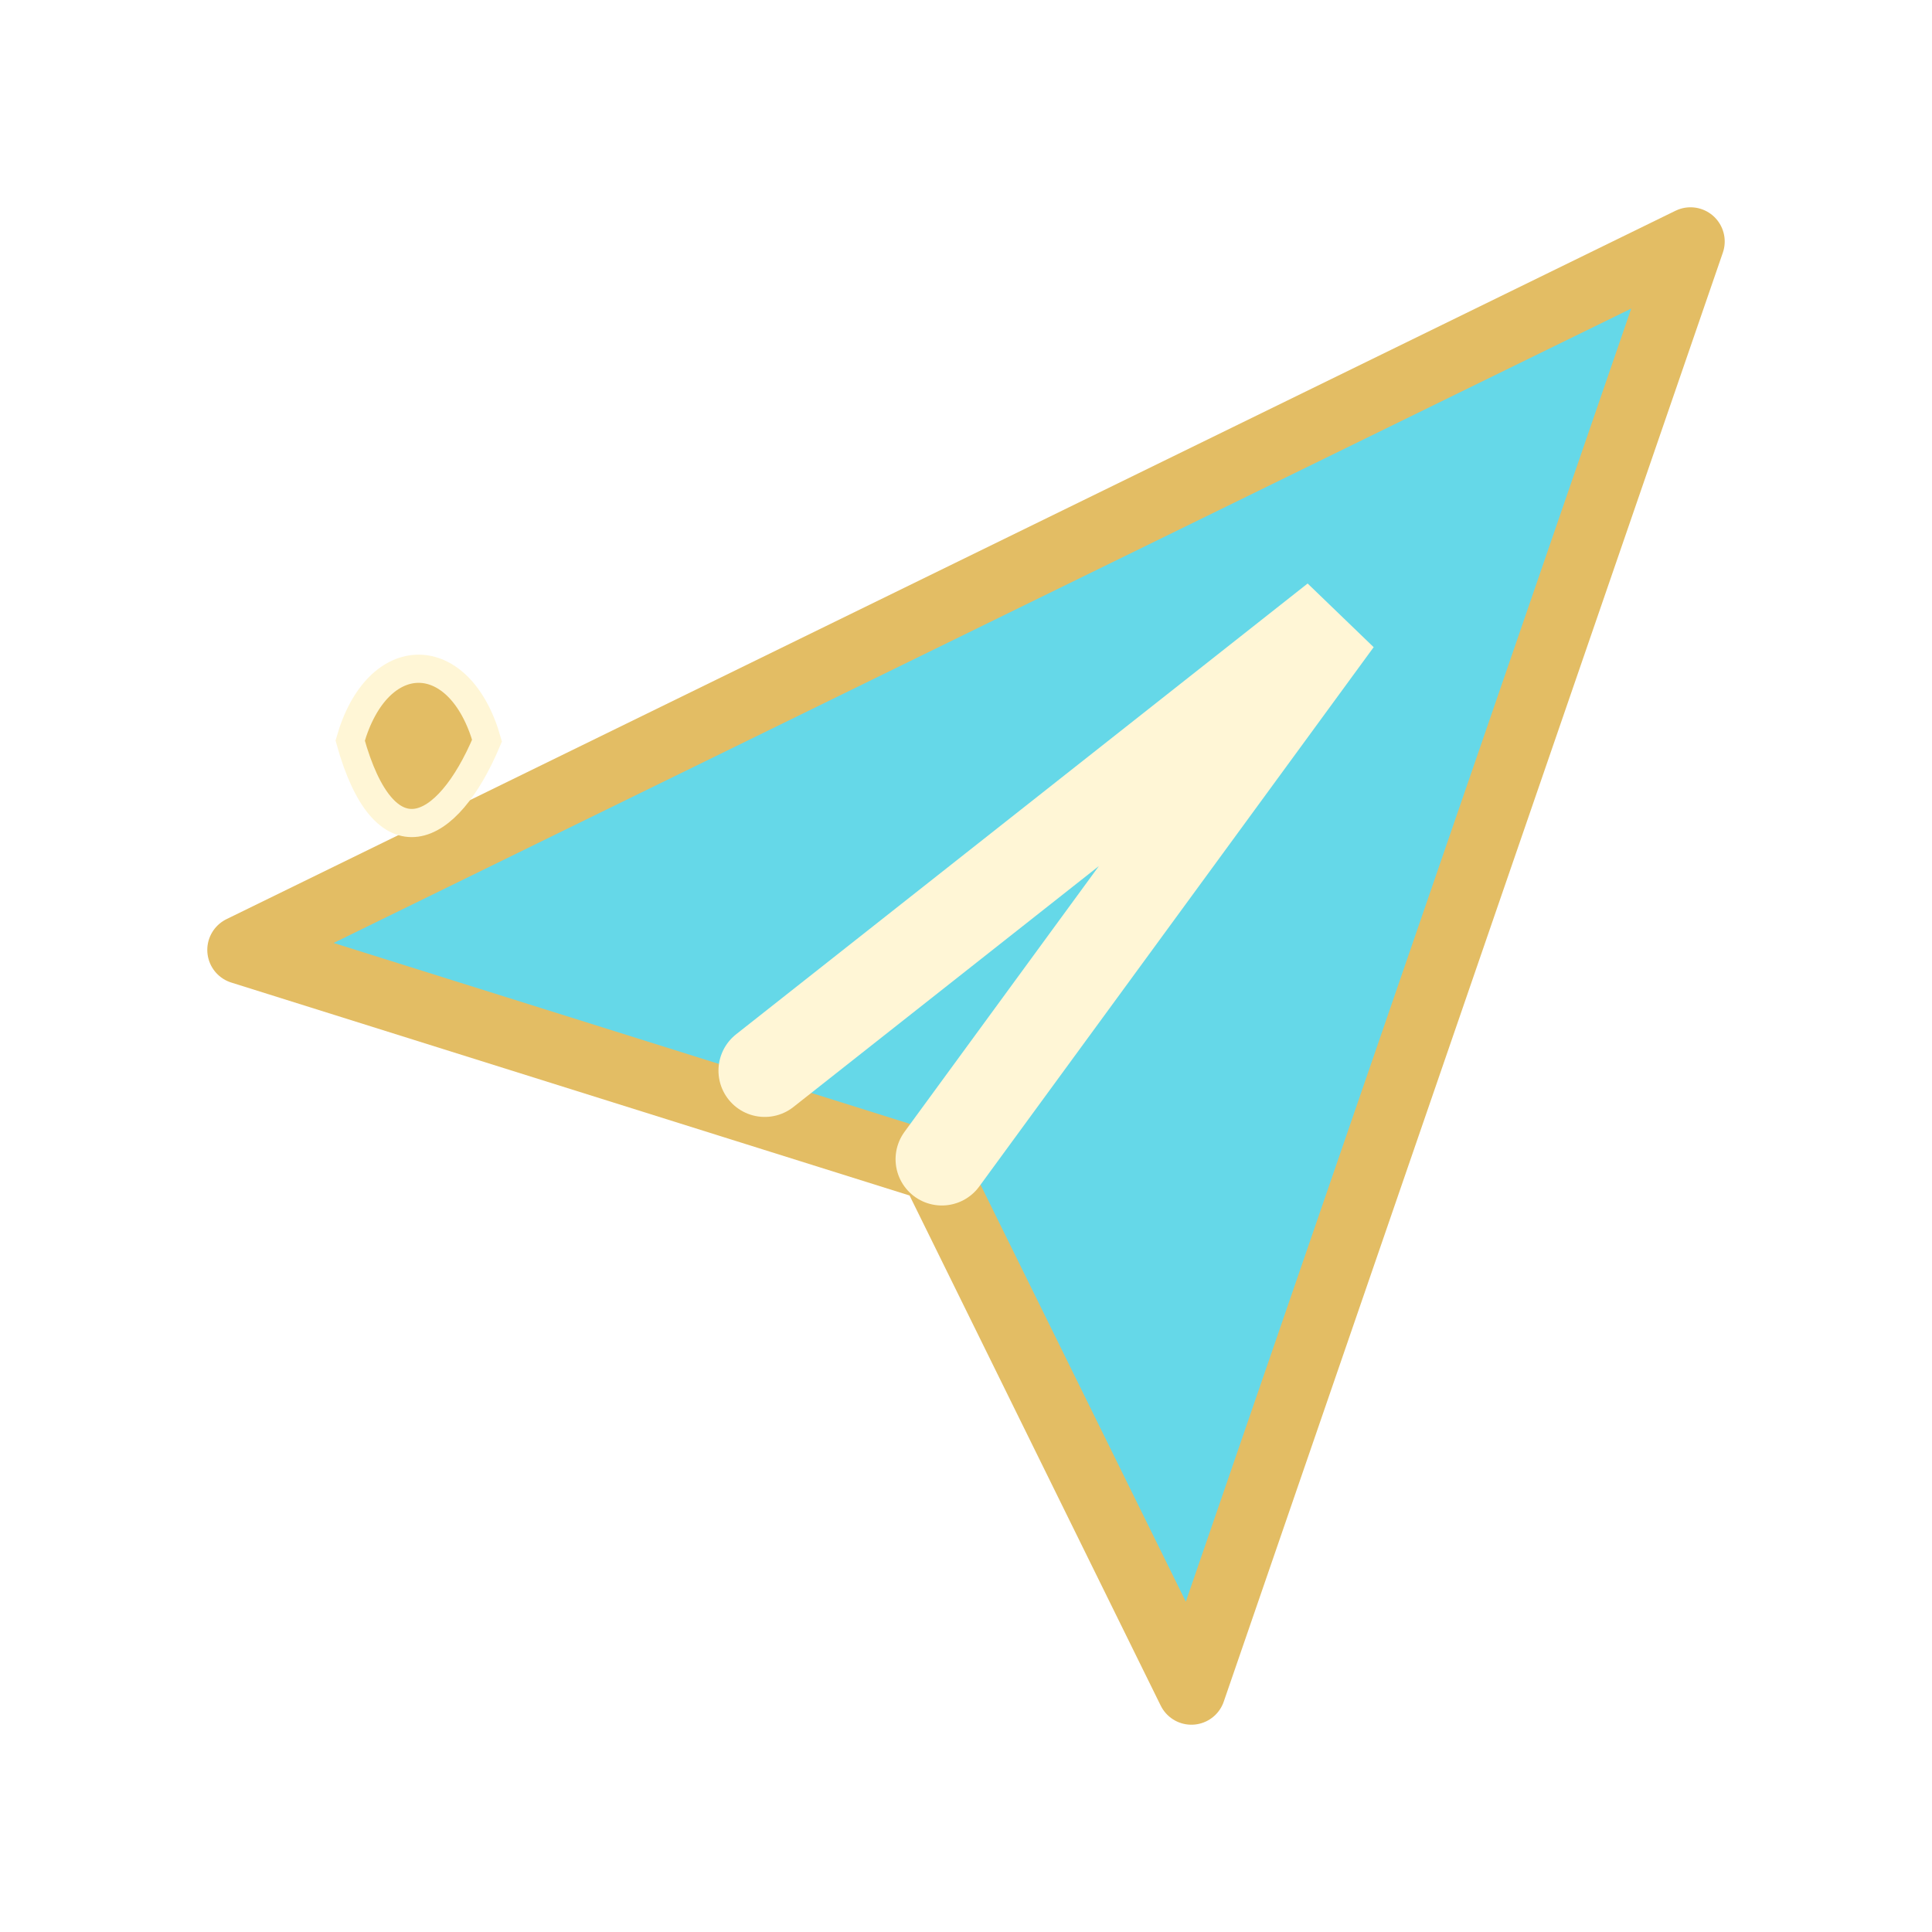
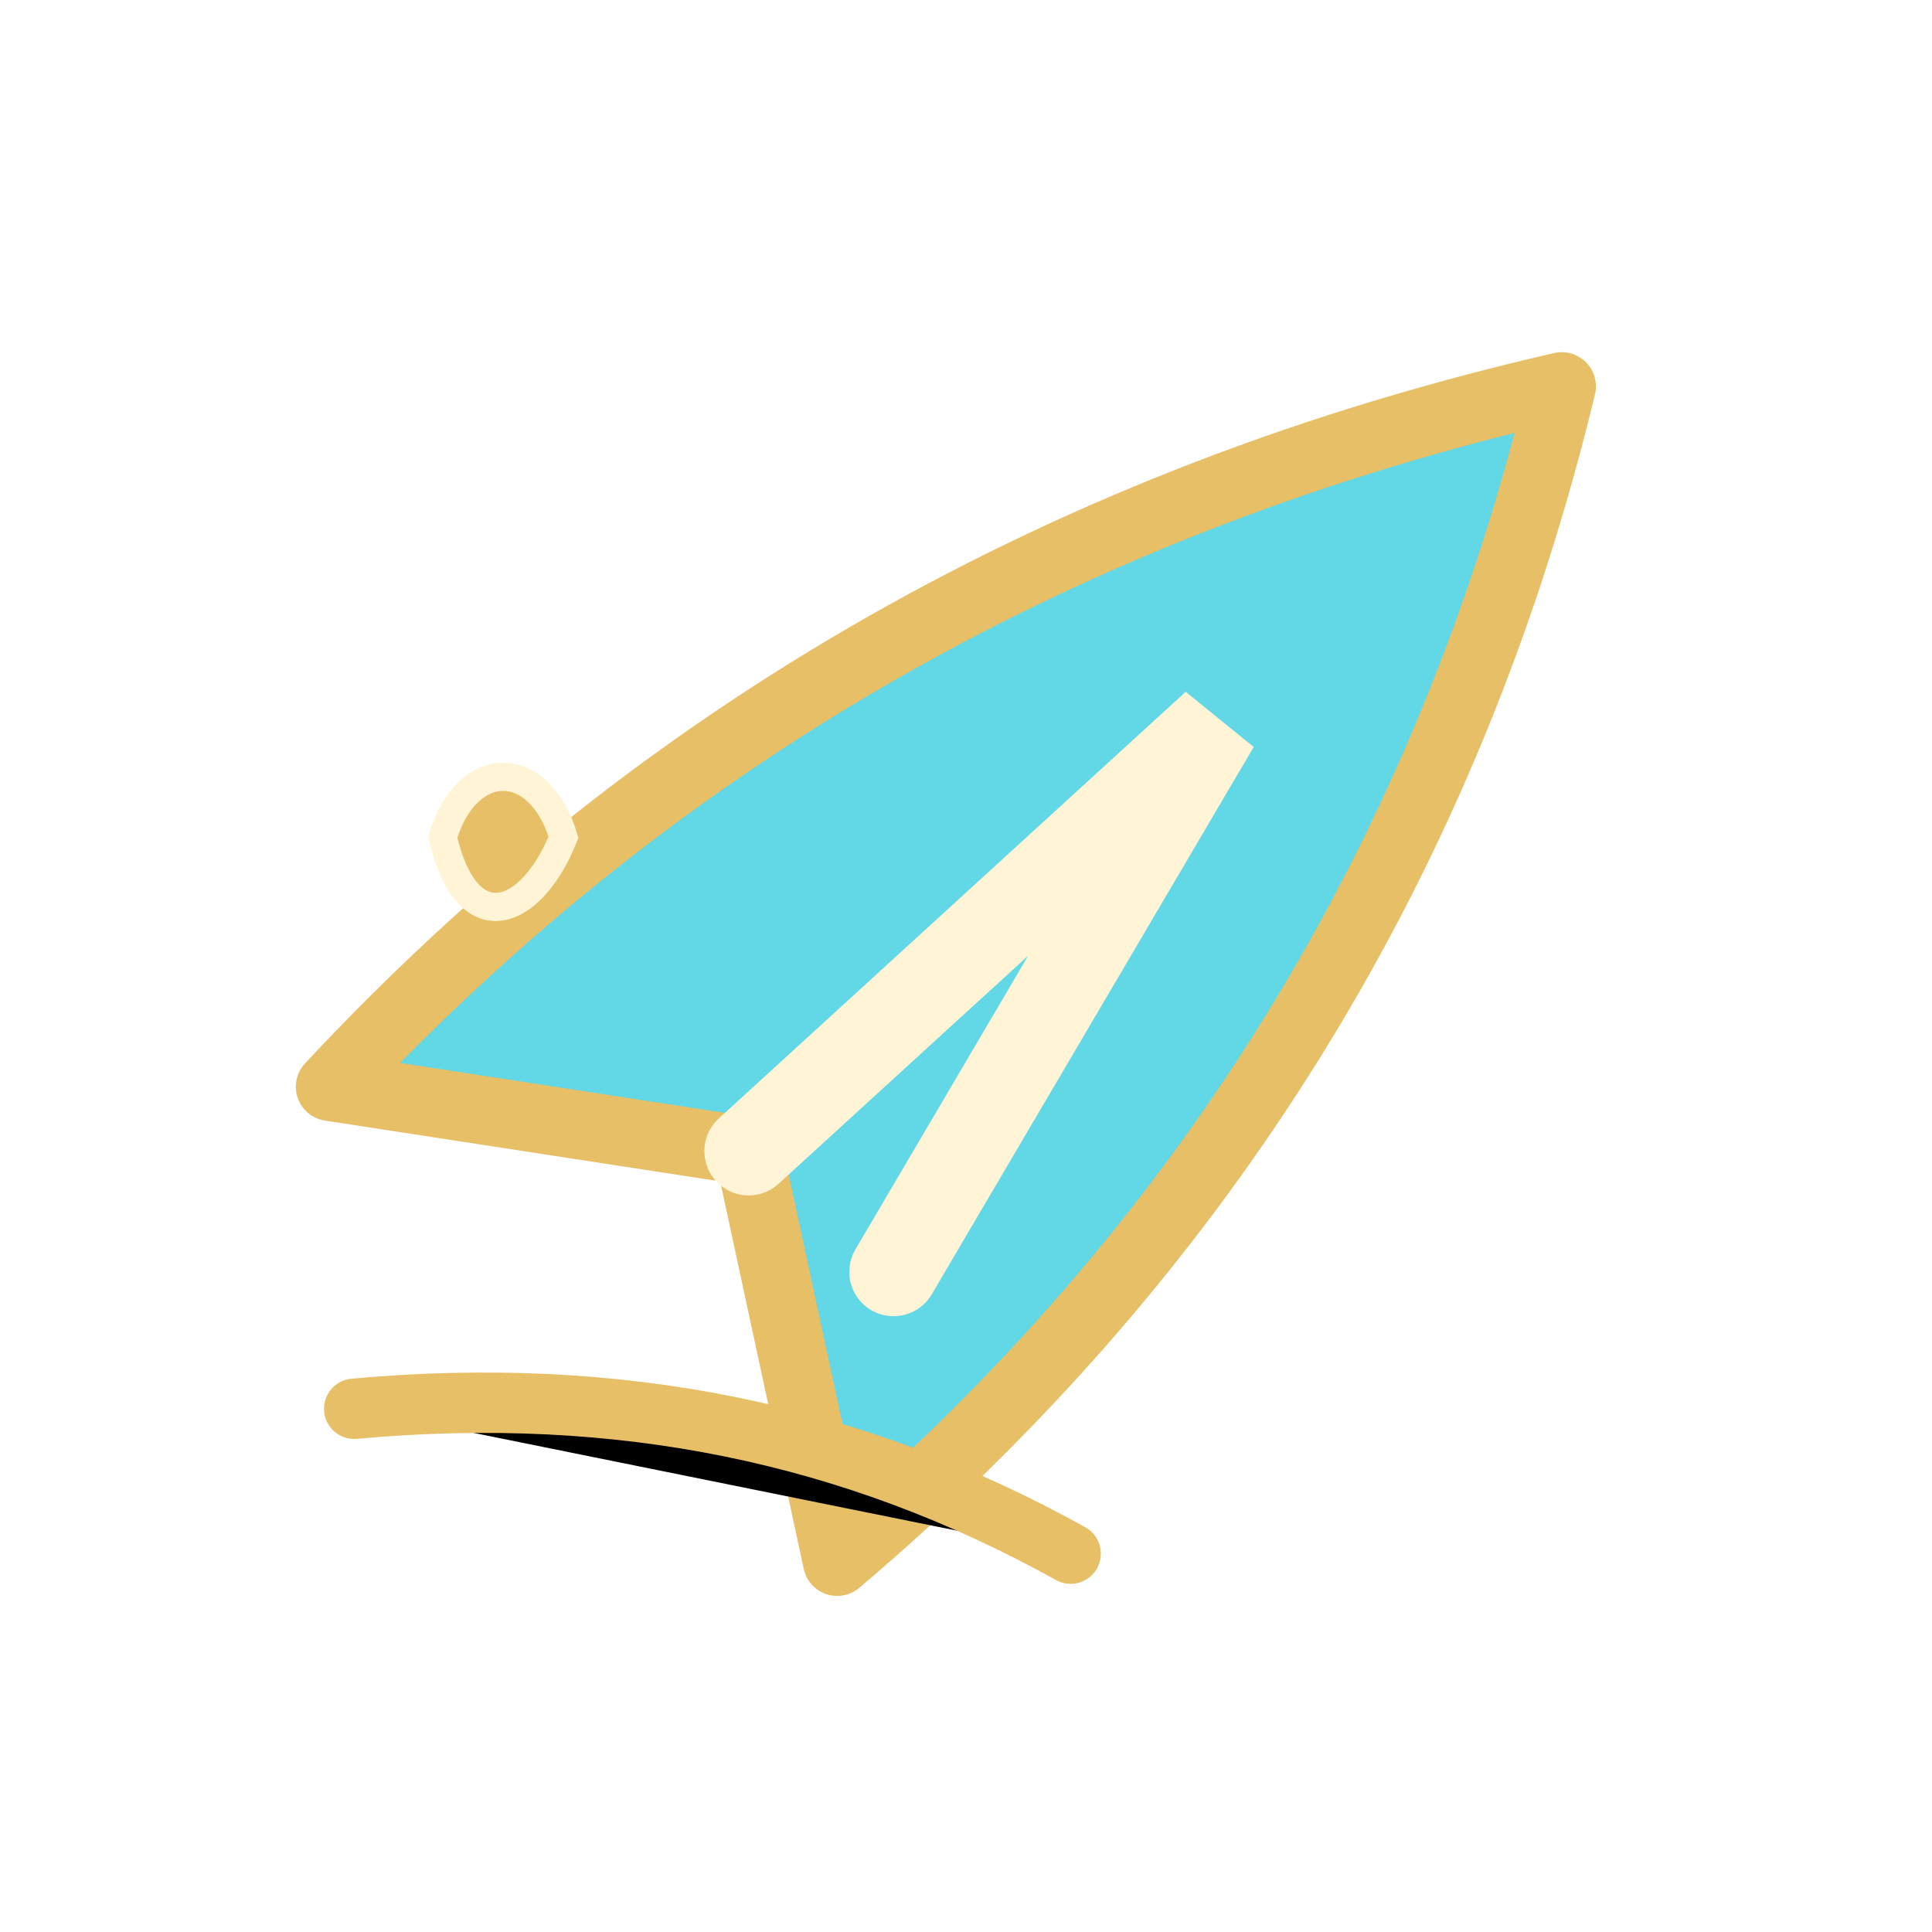
<svg xmlns="http://www.w3.org/2000/svg" class="dream-suisui-svg" viewBox="0 0 24 24" aria-hidden="true" focusable="false">
-   <path d="M3 11.8 21 3l-6.2 18-3.2-6.5L3 11.8Z" fill="#65d8e8" stroke="#e3bd64" stroke-width=".85" stroke-linejoin="round" />
-   <path d="m11.7 14.4 4.9-6.7-7.1 5.6" fill="none" stroke="#fff6d6" stroke-width="1.15" stroke-linecap="round" />
-   <path d="M4.35 9.2c0.34-1.19 1.36-1.19 1.7 0-.5 1.19-1.275 1.53-1.7 0Z" fill="#e3bd64" stroke="#fff6d6" stroke-width=".35" />
+   <path d="M4.1 13.5c4.1-4.4 9.2-7.3 15.3-8.7-1.4 5.8-4.4 10.7-9 14.6l-1.1-5.1-5.2-.8Z" fill="#62d7e5" stroke="#e6bf67" stroke-width=".85" stroke-linejoin="round" />
+   <path d="m9.3 14.3 5.8-5.3-4 6.8" fill="none" stroke="#fff5d6" stroke-width="1.1" stroke-linecap="round" />
+   <path d="M5.5 10.4c0.3-1.0 1.2-1.0 1.5 0-.4 1.0-1.2 1.3-1.5 0Z" fill="#e6bf67" stroke="#fff5d6" stroke-width=".35" />
+   <path d="M4.4 17.5c3.3-.3 6.2.3 8.9 1.8" stroke="#e6bf67" stroke-width=".75" stroke-linecap="round" />
</svg>
